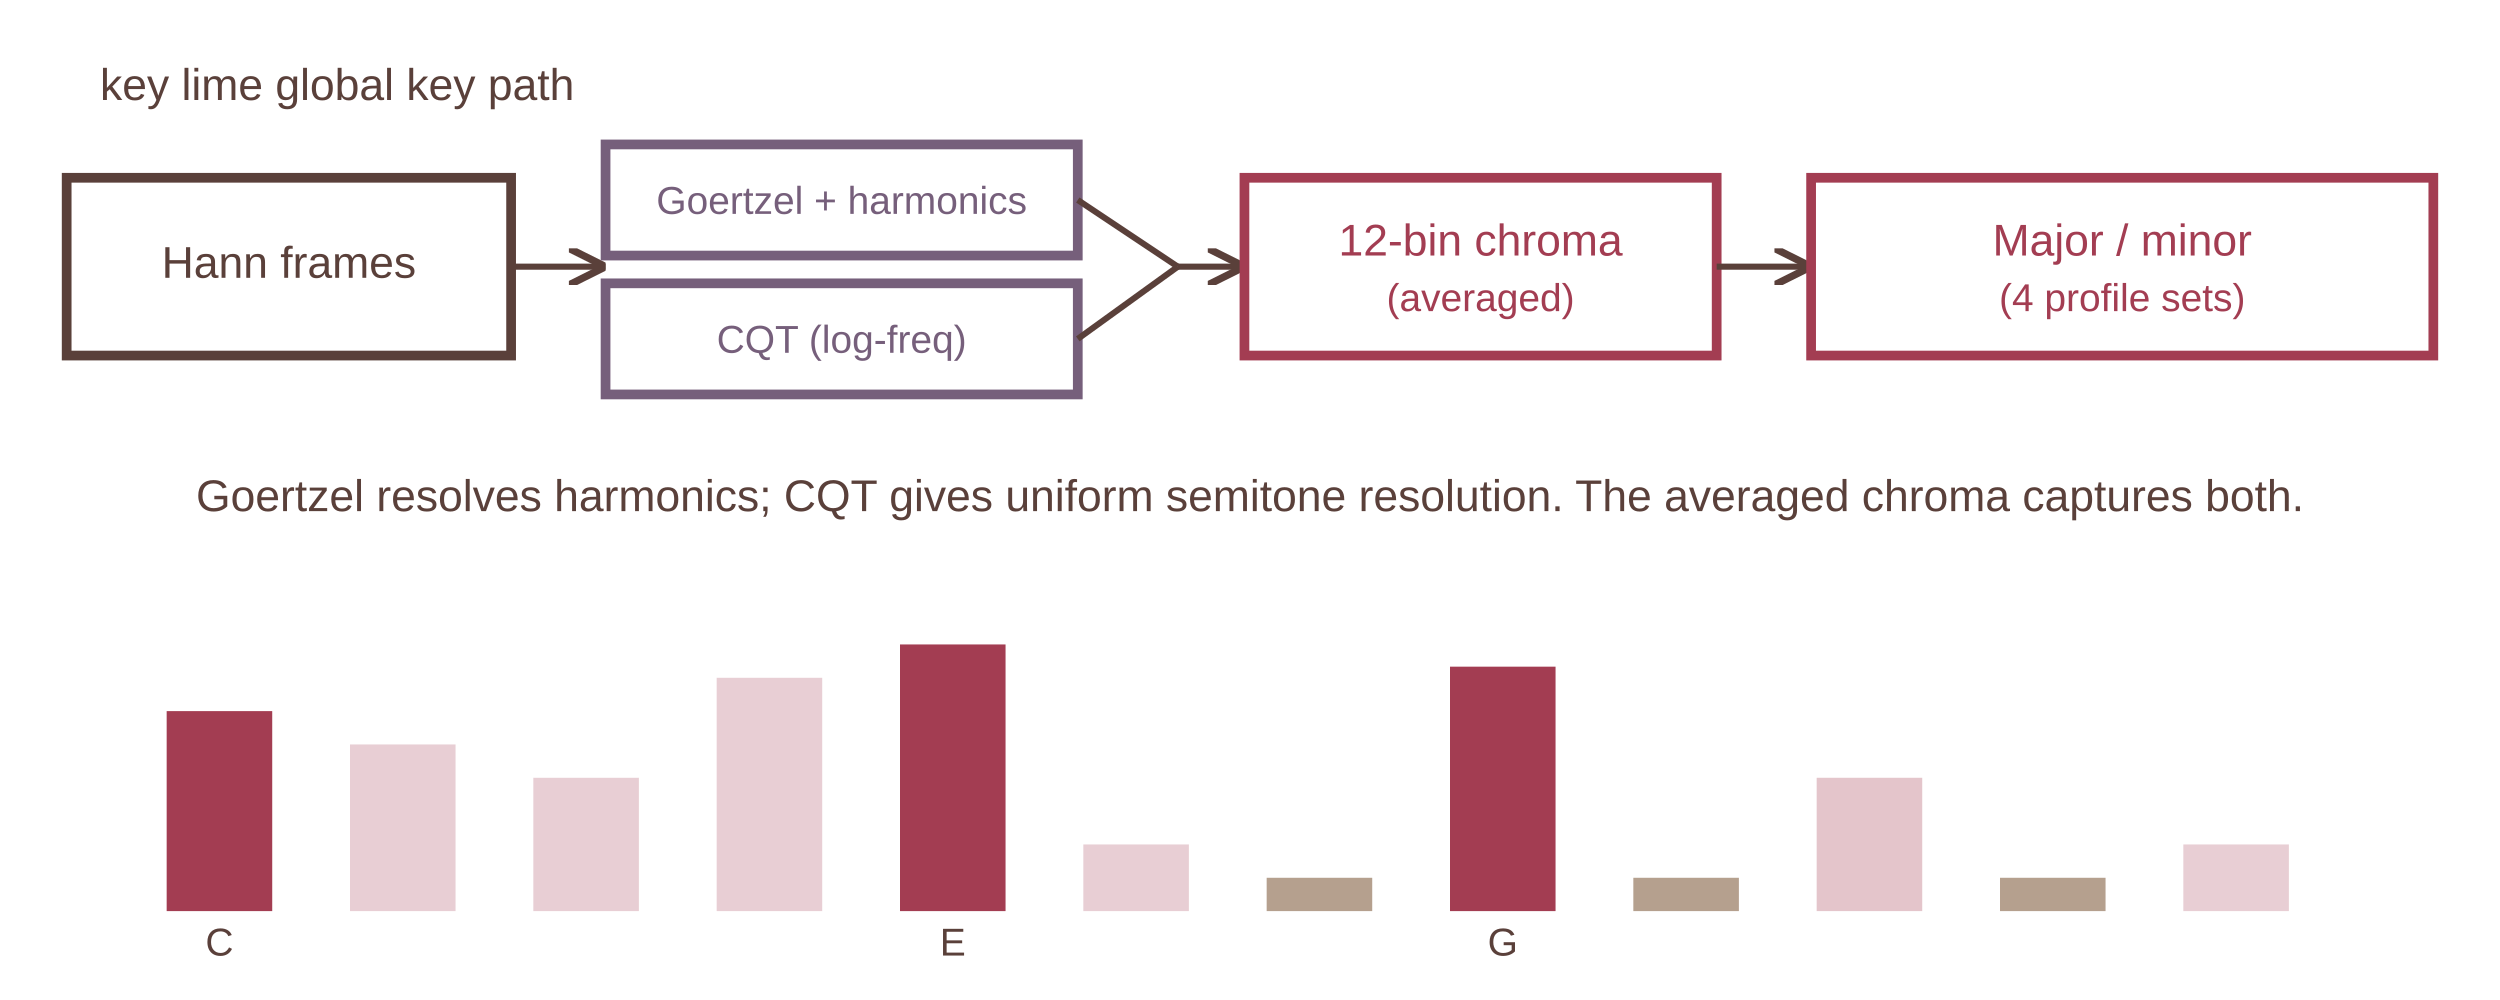
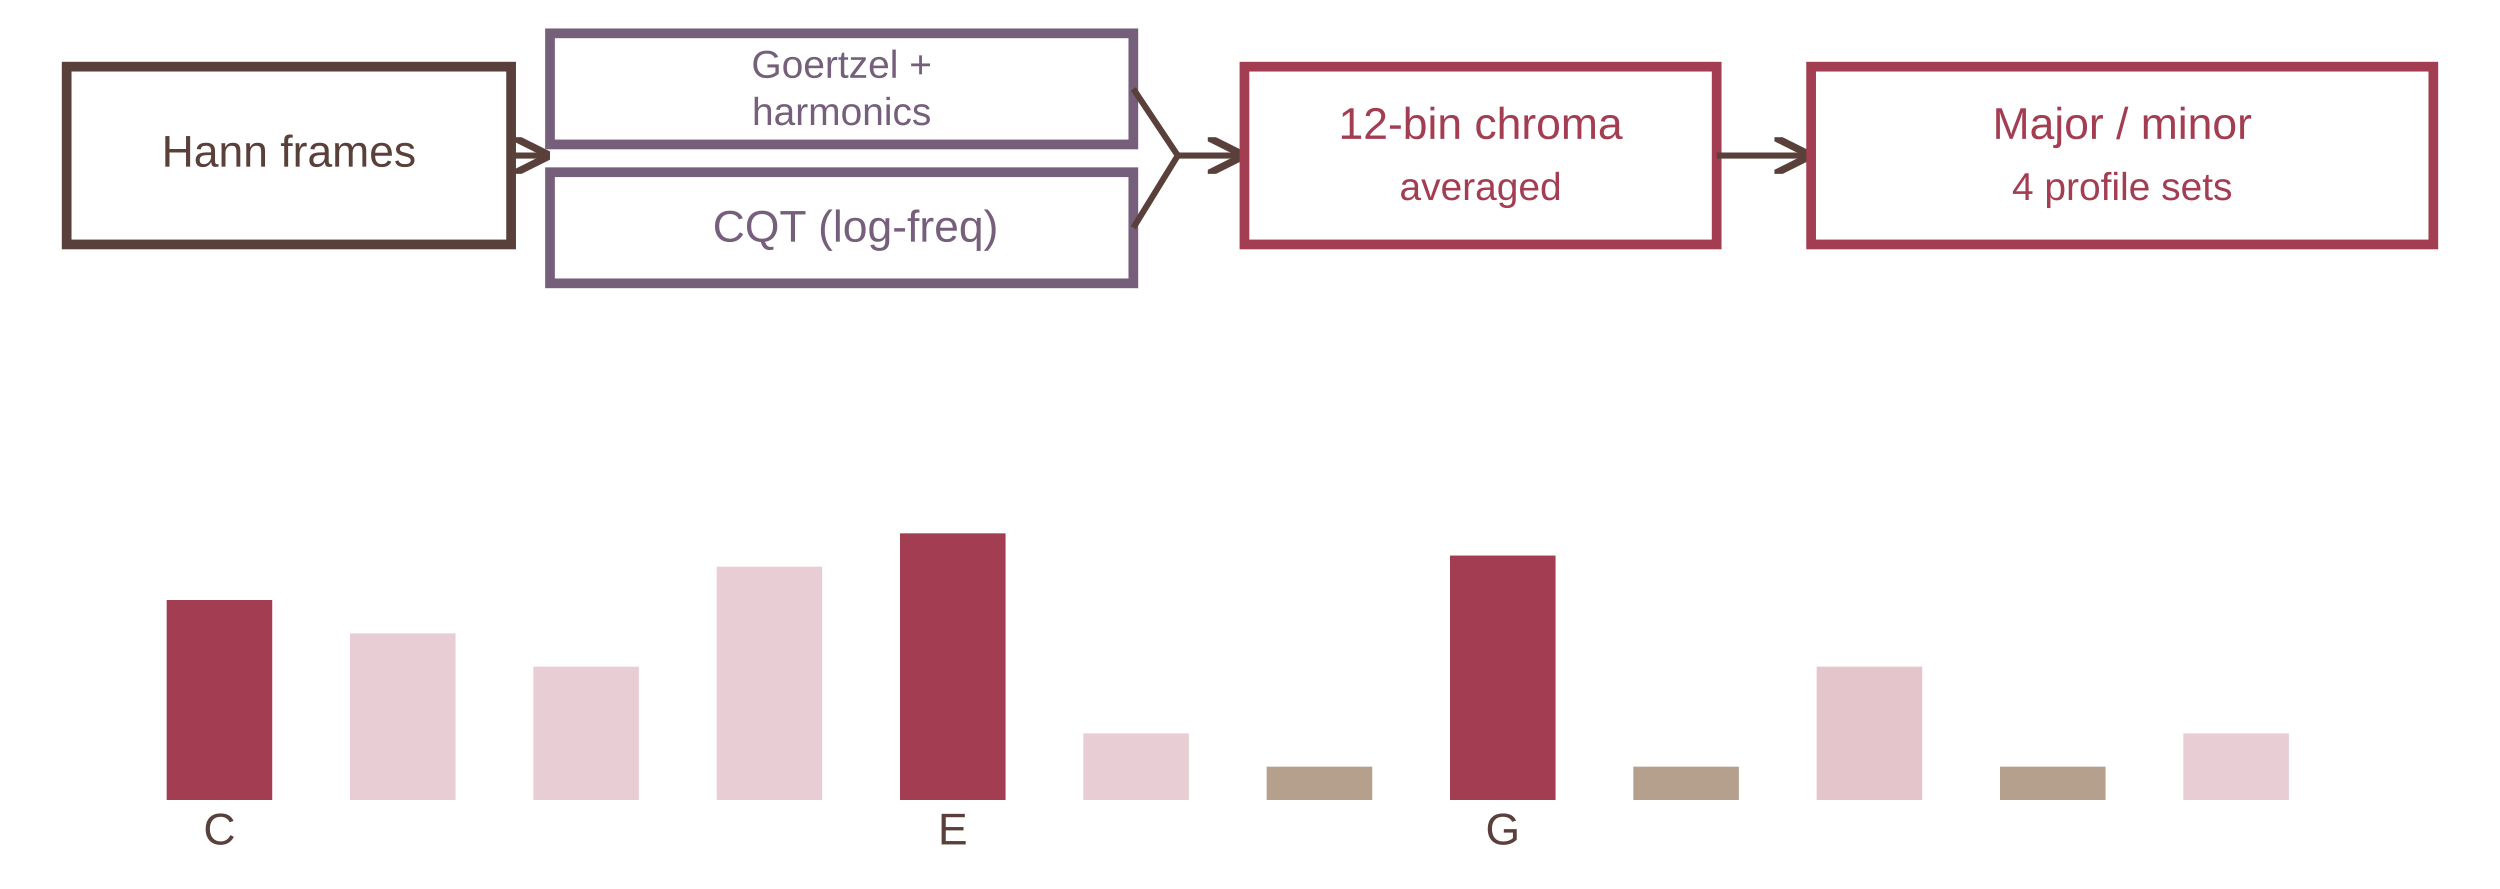
- <svg xmlns="http://www.w3.org/2000/svg" width="900" height="360" viewBox="0 0 900 360" role="img" aria-label="key lime pipeline with dual chroma extraction">
+ <svg xmlns="http://www.w3.org/2000/svg" width="900" height="320" viewBox="0 0 900 320" role="img" aria-label="key lime pipeline with dual chroma extraction">
  <defs>
    <marker id="a" markerWidth="6" markerHeight="6" refX="6" refY="3" orient="auto">
      <path d="M0,0 L6,3 L0,6" fill="none" stroke="#5a403a" stroke-width="1.2" />
    </marker>
  </defs>
-   <text x="36" y="36" font-family="DM Sans, Arial, sans-serif" font-size="16" font-weight="500" fill="#5a403a">key lime global key path</text>
-   <rect x="24" y="64" width="160" height="64" fill="none" stroke="#5a403a" stroke-width="3.5" rx="0" />
-   <text x="104" y="100" text-anchor="middle" font-family="DM Sans, Arial, sans-serif" font-size="16" font-weight="500" fill="#5a403a">Hann frames</text>
-   <path d="M184 96 L218 96" stroke="#5a403a" stroke-width="2.2" marker-end="url(#a)" />
-   <rect x="218" y="52" width="170" height="40" fill="none" stroke="#765f7b" stroke-width="3.5" rx="0" />
-   <text x="303" y="77" text-anchor="middle" font-family="DM Sans, Arial, sans-serif" font-size="14" font-weight="500" fill="#765f7b">Goertzel + harmonics</text>
-   <rect x="218" y="102" width="170" height="40" fill="none" stroke="#765f7b" stroke-width="3.5" rx="0" />
-   <text x="303" y="127" text-anchor="middle" font-family="DM Sans, Arial, sans-serif" font-size="14" font-weight="500" fill="#765f7b">CQT (log-freq)</text>
-   <path d="M388 72 L424 96" stroke="#5a403a" stroke-width="2.2" />
-   <path d="M388 122 L424 96" stroke="#5a403a" stroke-width="2.2" />
-   <path d="M424 96 L448 96" stroke="#5a403a" stroke-width="2.2" marker-end="url(#a)" />
-   <rect x="448" y="64" width="170" height="64" fill="none" stroke="#a33d52" stroke-width="3.5" rx="0" />
-   <text x="533" y="92" text-anchor="middle" font-family="DM Sans, Arial, sans-serif" font-size="16" font-weight="500" fill="#a33d52">12-bin chroma</text>
-   <text x="533" y="112" text-anchor="middle" font-family="DM Sans, Arial, sans-serif" font-size="14" fill="#a33d52">(averaged)</text>
-   <path d="M618 96 L652 96" stroke="#5a403a" stroke-width="2.2" marker-end="url(#a)" />
-   <rect x="652" y="64" width="224" height="64" fill="none" stroke="#a33d52" stroke-width="3.5" rx="0" />
-   <text x="764" y="92" text-anchor="middle" font-family="DM Sans, Arial, sans-serif" font-size="16" font-weight="500" fill="#a33d52">Major / minor</text>
-   <text x="764" y="112" text-anchor="middle" font-family="DM Sans, Arial, sans-serif" font-size="14" fill="#a33d52">(4 profile sets)</text>
-   <rect x="60" y="256" width="38" height="72" fill="#a33d52" />
-   <rect x="126" y="268" width="38" height="60" fill="#a33d52" opacity="0.25" />
-   <rect x="192" y="280" width="38" height="48" fill="#a33d52" opacity="0.25" />
-   <rect x="258" y="244" width="38" height="84" fill="#a33d52" opacity="0.25" />
-   <rect x="324" y="232" width="38" height="96" fill="#a33d52" />
-   <rect x="390" y="304" width="38" height="24" fill="#a33d52" opacity="0.25" />
-   <rect x="456" y="316" width="38" height="12" fill="#b5a08e" />
-   <rect x="522" y="240" width="38" height="88" fill="#a33d52" />
-   <rect x="588" y="316" width="38" height="12" fill="#b5a08e" />
-   <rect x="654" y="280" width="38" height="48" fill="#a33d52" opacity="0.3" />
-   <rect x="720" y="316" width="38" height="12" fill="#b5a08e" />
-   <rect x="786" y="304" width="38" height="24" fill="#a33d52" opacity="0.25" />
-   <text x="79" y="344" font-family="DM Sans, Arial, sans-serif" font-size="14" fill="#5a403a" text-anchor="middle">C</text>
-   <text x="343" y="344" font-family="DM Sans, Arial, sans-serif" font-size="14" fill="#5a403a" text-anchor="middle">E</text>
-   <text x="541" y="344" font-family="DM Sans, Arial, sans-serif" font-size="14" fill="#5a403a" text-anchor="middle">G</text>
-   <text x="450" y="184" font-family="DM Sans, Arial, sans-serif" font-size="16" fill="#5a403a" text-anchor="middle">Goertzel resolves harmonics; CQT gives uniform semitone resolution. The averaged chroma captures both.</text>
+   <rect x="24" y="24" width="160" height="64" fill="none" stroke="#5a403a" stroke-width="3.5" rx="0" />
+   <text x="104" y="60" text-anchor="middle" font-family="DM Sans, Arial, sans-serif" font-size="16" font-weight="500" fill="#5a403a">Hann frames</text>
+   <path d="M184 56 L198 56" stroke="#5a403a" stroke-width="2.2" marker-end="url(#a)" />
+   <rect x="198" y="12" width="210" height="40" fill="none" stroke="#765f7b" stroke-width="3.5" rx="0" />
+   <text x="303" y="28" text-anchor="middle" font-family="DM Sans, Arial, sans-serif" font-size="14" font-weight="500" fill="#765f7b">Goertzel +</text>
+   <text x="303" y="45" text-anchor="middle" font-family="DM Sans, Arial, sans-serif" font-size="14" font-weight="500" fill="#765f7b">harmonics</text>
+   <rect x="198" y="62" width="210" height="40" fill="none" stroke="#765f7b" stroke-width="3.5" rx="0" />
+   <text x="308" y="87" text-anchor="middle" font-family="DM Sans, Arial, sans-serif" font-size="16" font-weight="500" fill="#765f7b">CQT (log-freq)</text>
+   <path d="M408 32 L424 56" stroke="#5a403a" stroke-width="2.2" />
+   <path d="M408 82 L424 56" stroke="#5a403a" stroke-width="2.2" />
+   <path d="M424 56 L448 56" stroke="#5a403a" stroke-width="2.2" marker-end="url(#a)" />
+   <rect x="448" y="24" width="170" height="64" fill="none" stroke="#a33d52" stroke-width="3.5" rx="0" />
+   <text x="533" y="50" text-anchor="middle" font-family="DM Sans, Arial, sans-serif" font-size="16" font-weight="500" fill="#a33d52">12-bin chroma</text>
+   <text x="533" y="72" text-anchor="middle" font-family="DM Sans, Arial, sans-serif" font-size="14" fill="#a33d52">averaged</text>
+   <path d="M618 56 L652 56" stroke="#5a403a" stroke-width="2.2" marker-end="url(#a)" />
+   <rect x="652" y="24" width="224" height="64" fill="none" stroke="#a33d52" stroke-width="3.5" rx="0" />
+   <text x="764" y="50" text-anchor="middle" font-family="DM Sans, Arial, sans-serif" font-size="16" font-weight="500" fill="#a33d52">Major / minor</text>
+   <text x="764" y="72" text-anchor="middle" font-family="DM Sans, Arial, sans-serif" font-size="14" fill="#a33d52">4 profile sets</text>
+   <rect x="60" y="216" width="38" height="72" fill="#a33d52" />
+   <rect x="126" y="228" width="38" height="60" fill="#a33d52" opacity="0.25" />
+   <rect x="192" y="240" width="38" height="48" fill="#a33d52" opacity="0.25" />
+   <rect x="258" y="204" width="38" height="84" fill="#a33d52" opacity="0.25" />
+   <rect x="324" y="192" width="38" height="96" fill="#a33d52" />
+   <rect x="390" y="264" width="38" height="24" fill="#a33d52" opacity="0.25" />
+   <rect x="456" y="276" width="38" height="12" fill="#b5a08e" />
+   <rect x="522" y="200" width="38" height="88" fill="#a33d52" />
+   <rect x="588" y="276" width="38" height="12" fill="#b5a08e" />
+   <rect x="654" y="240" width="38" height="48" fill="#a33d52" opacity="0.3" />
+   <rect x="720" y="276" width="38" height="12" fill="#b5a08e" />
+   <rect x="786" y="264" width="38" height="24" fill="#a33d52" opacity="0.25" />
+   <text x="79" y="304" font-family="DM Sans, Arial, sans-serif" font-size="16" fill="#5a403a" text-anchor="middle">C</text>
+   <text x="343" y="304" font-family="DM Sans, Arial, sans-serif" font-size="16" fill="#5a403a" text-anchor="middle">E</text>
+   <text x="541" y="304" font-family="DM Sans, Arial, sans-serif" font-size="16" fill="#5a403a" text-anchor="middle">G</text>
</svg>
